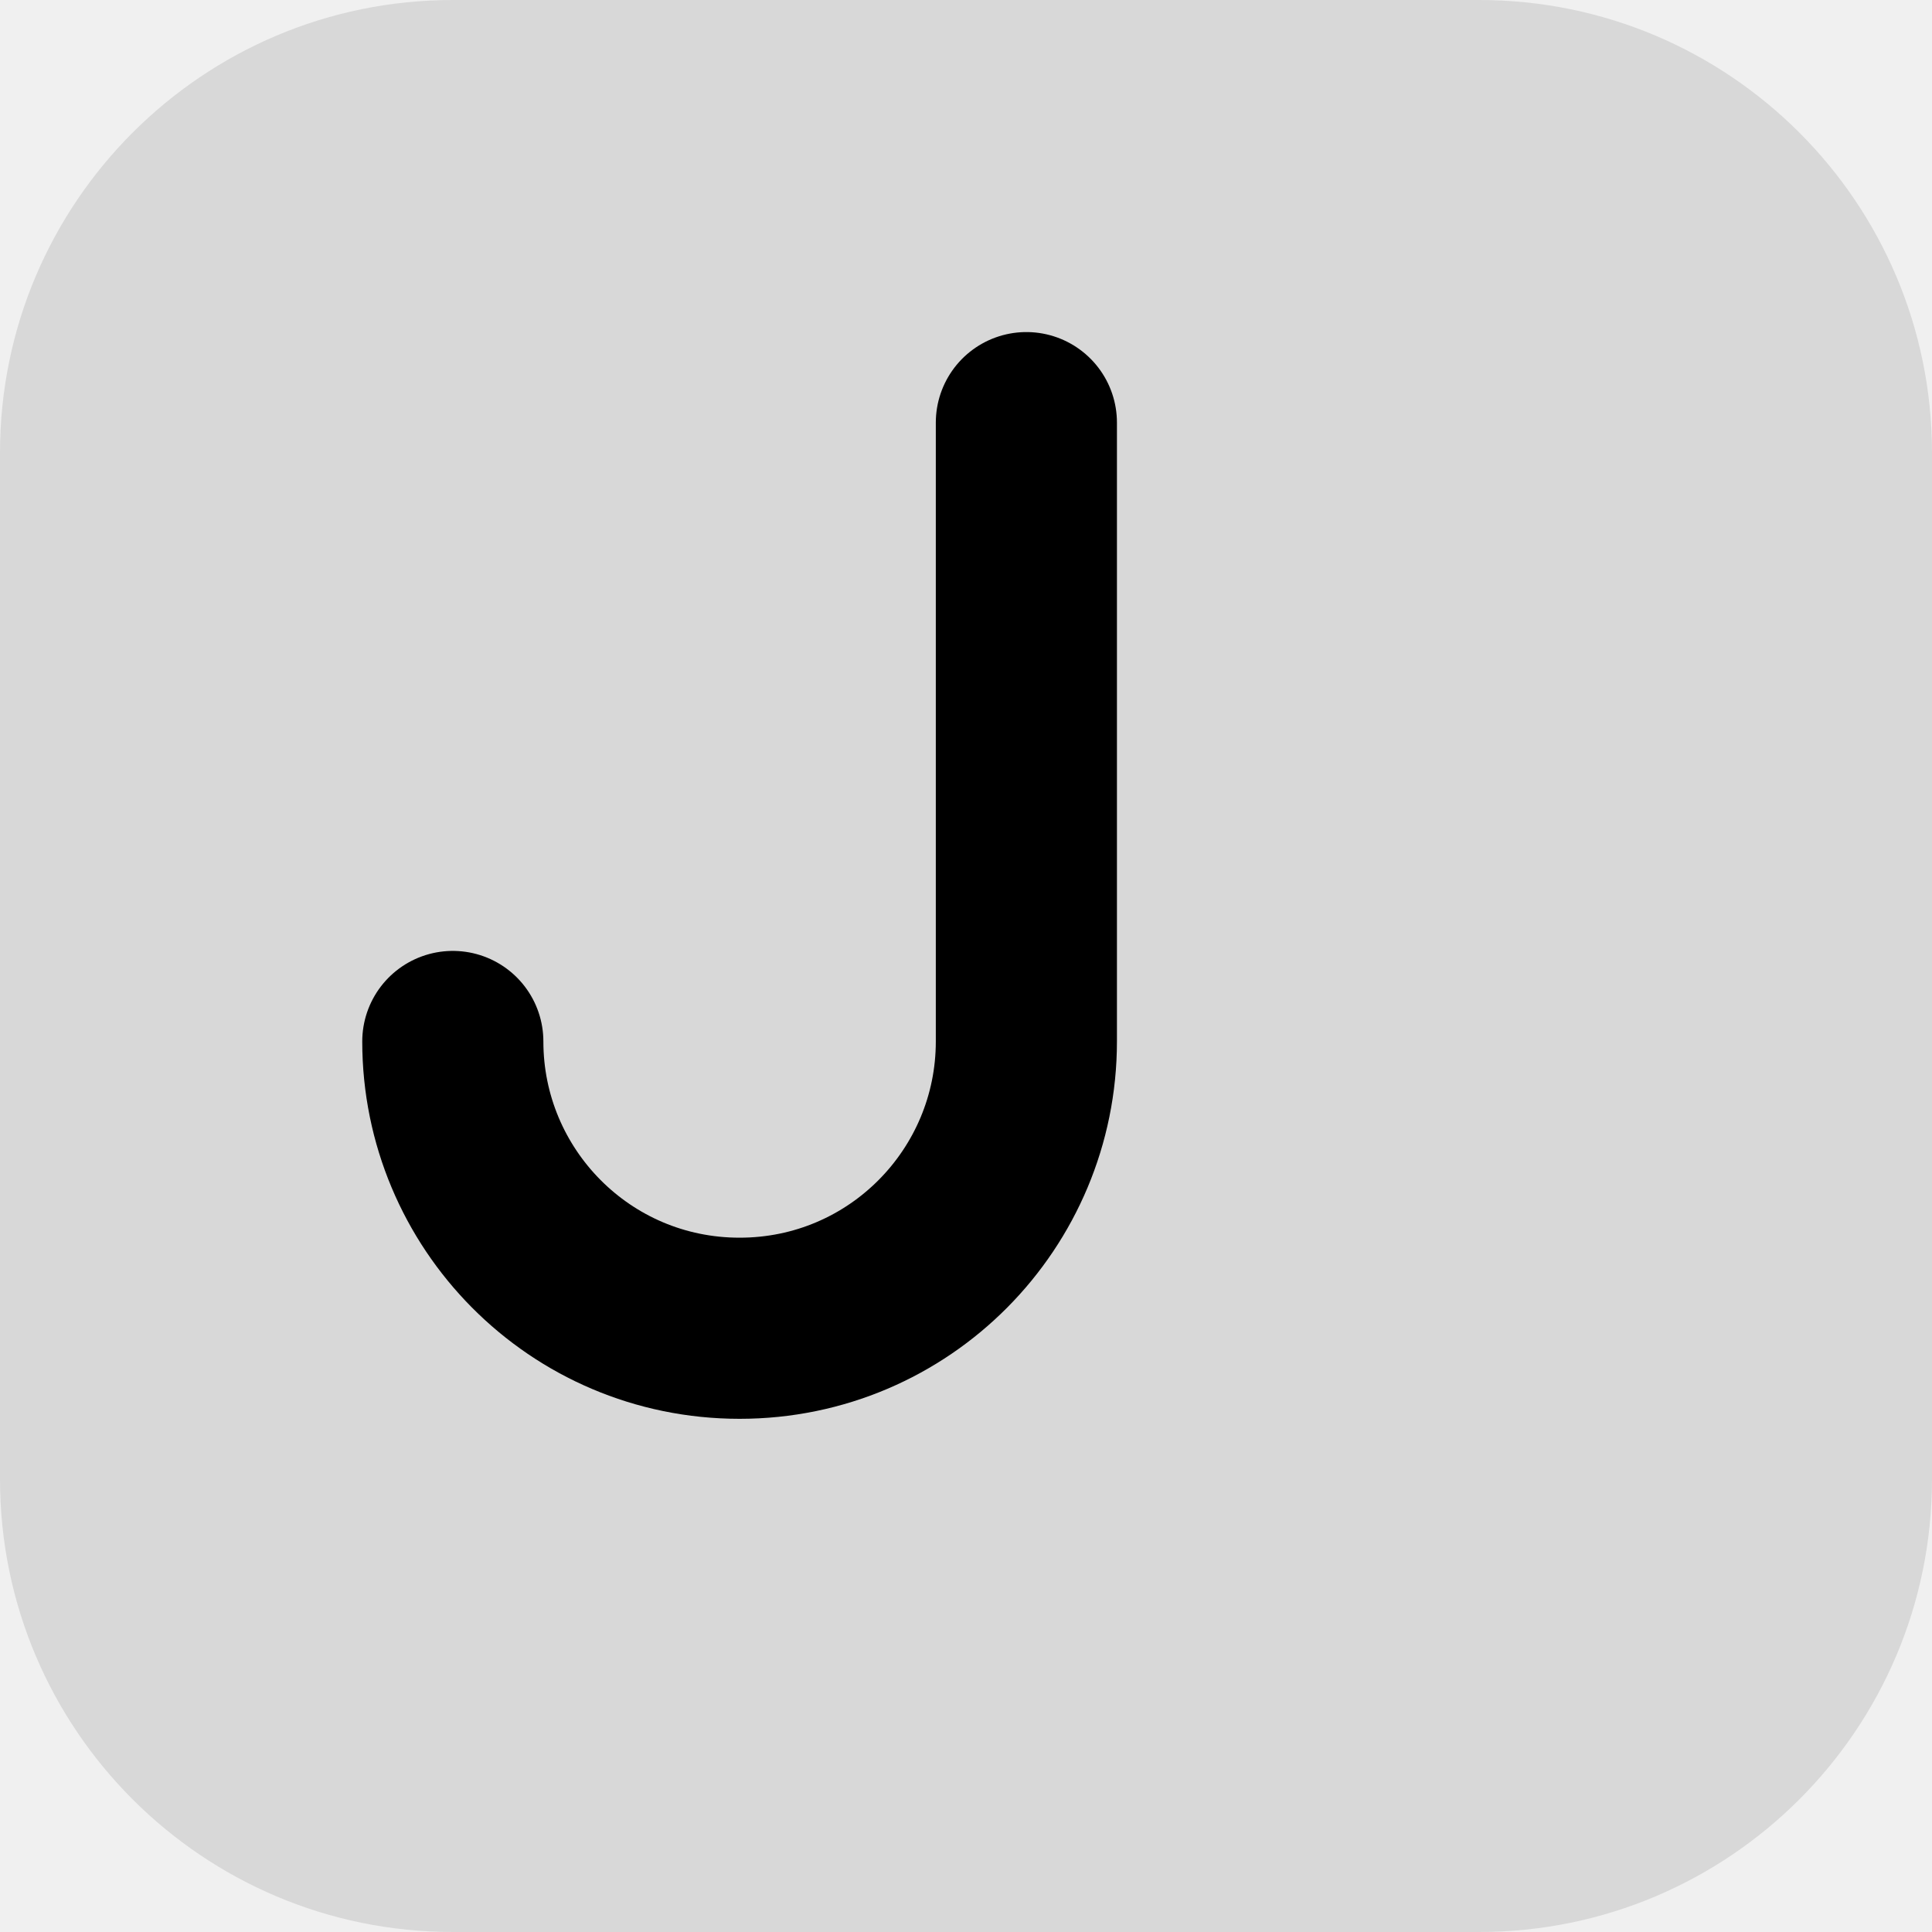
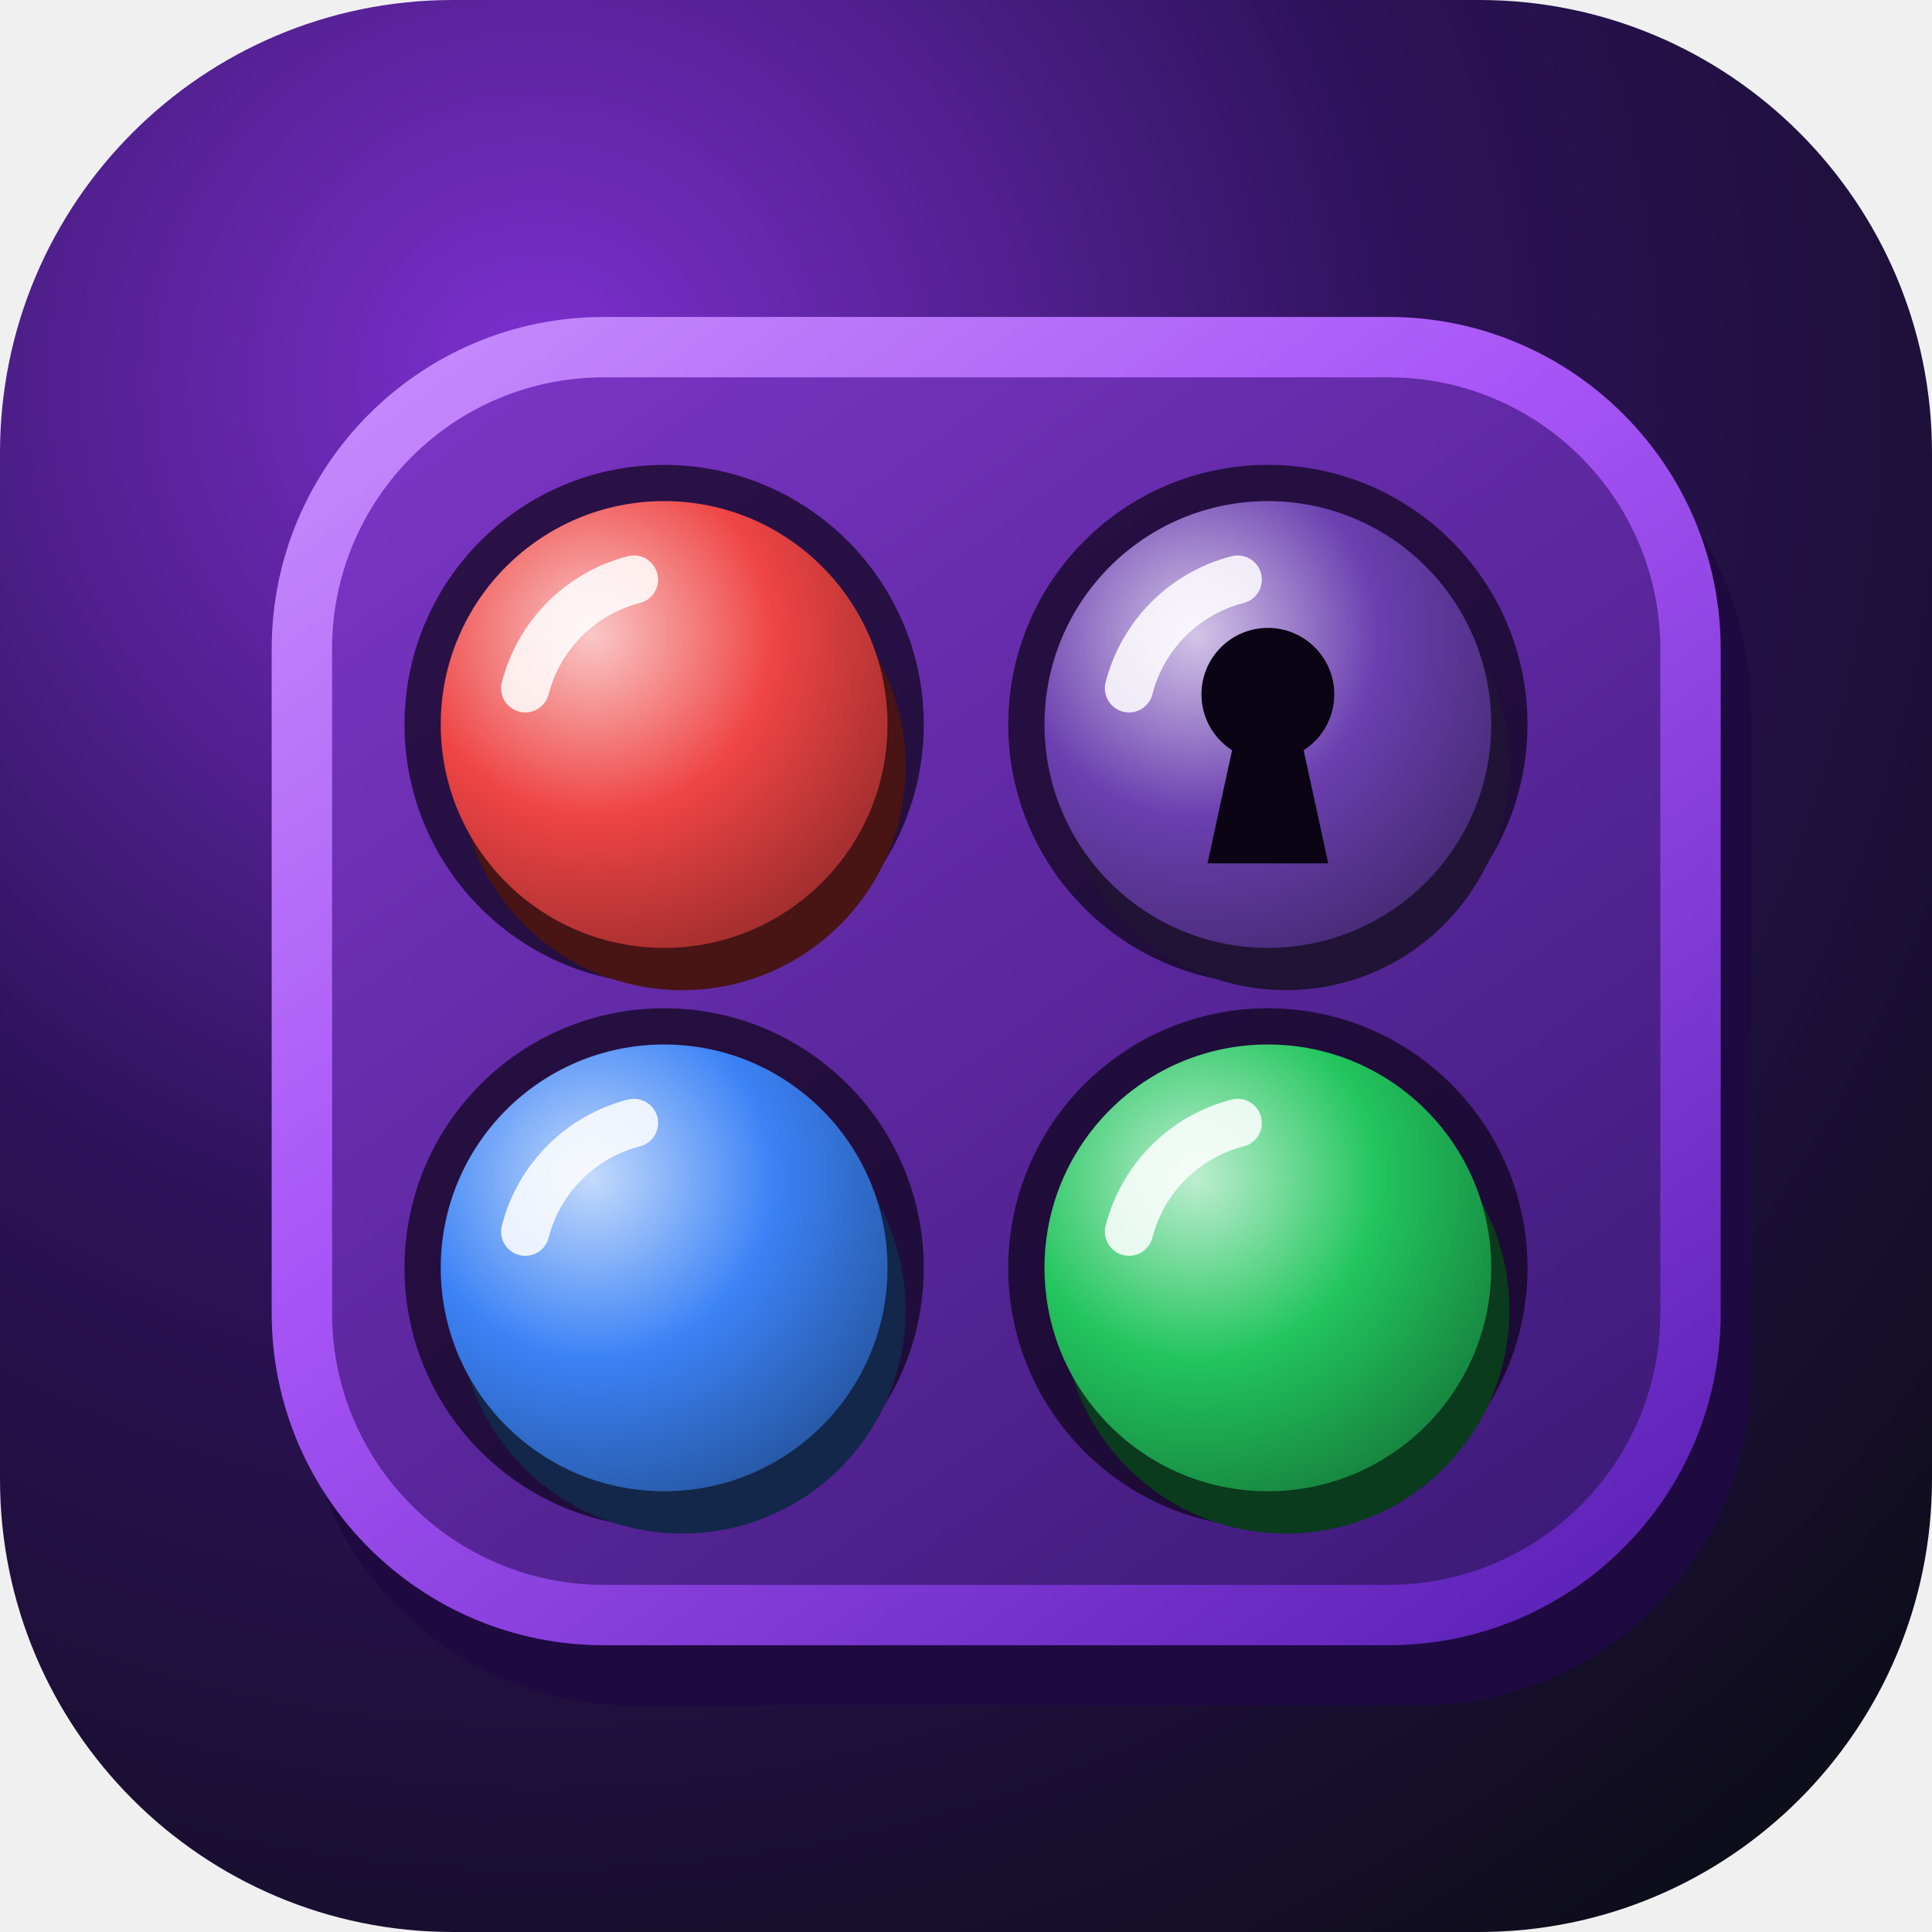
- <svg xmlns="http://www.w3.org/2000/svg" viewBox="0 0 64 64" width="28" height="28" aria-hidden="true">
-   <rect width="64" height="64" rx="15" fill="currentColor" opacity=".1" />
-   <path d="M34 14v20.5c0 5.2-4.2 9.5-9.5 9.5S15 39.7 15 34.5" fill="none" stroke="currentColor" stroke-width="6" stroke-linecap="round" />
+ <svg xmlns="http://www.w3.org/2000/svg" viewBox="0 0 64 64" width="32" height="32" aria-hidden="true">
+   <defs>
+     <radialGradient id="ground" cx="0.28" cy="0.2" r="1">
+       <stop offset="0" stop-color="#7e30d1" />
+       <stop offset="0.45" stop-color="#2d1259" />
+       <stop offset="1" stop-color="#0c0d17" />
+     </radialGradient>
+     <linearGradient id="tray" x1="0.1" y1="0" x2="0.9" y2="1">
+       <stop offset="0" stop-color="#c58cfb" />
+       <stop offset="0.4" stop-color="#a855f7" />
+       <stop offset="1" stop-color="#5b21b6" />
+     </linearGradient>
+     <linearGradient id="trayf" x1="0.1" y1="0" x2="0.9" y2="1">
+       <stop offset="0" stop-color="#7a35c4" />
+       <stop offset="1" stop-color="#3d1a78" />
+     </linearGradient>
+     <radialGradient id="r" cx="0.34" cy="0.3" r="0.9">
+       <stop offset="0" stop-color="#fac7c7" />
+       <stop offset="0.45" stop-color="#ef4444" />
+       <stop offset="1" stop-color="#832525" />
+     </radialGradient>
+     <radialGradient id="a" cx="0.34" cy="0.3" r="0.9">
+       <stop offset="0" stop-color="#d3c5e7" />
+       <stop offset="0.45" stop-color="#6b3fb0" />
+       <stop offset="1" stop-color="#3b2361" />
+     </radialGradient>
+     <radialGradient id="b" cx="0.34" cy="0.3" r="0.9">
+       <stop offset="0" stop-color="#c4dafc" />
+       <stop offset="0.45" stop-color="#3b82f6" />
+       <stop offset="1" stop-color="#204887" />
+     </radialGradient>
+     <radialGradient id="g" cx="0.34" cy="0.3" r="0.9">
+       <stop offset="0" stop-color="#bdeecf" />
+       <stop offset="0.45" stop-color="#22c55e" />
+       <stop offset="1" stop-color="#136c34" />
+     </radialGradient>
+   </defs>
+   <rect width="64" height="64" rx="15" fill="url(#ground)" />
+   <rect x="9" y="10.5" width="48" height="44" rx="11" fill="#1e0a40" transform="translate(1 2)" />
+   <rect x="9" y="10.5" width="48" height="44" rx="11" fill="url(#tray)" />
+   <rect x="11" y="12.5" width="44" height="40" rx="9" fill="url(#trayf)" />
+   <circle cx="22" cy="24" r="8.6" fill="#0a0414" fill-opacity="0.7" />
+   <circle cx="22.6" cy="25.4" r="7.4" fill="#481414" />
+   <circle cx="22" cy="24" r="7.4" fill="url(#r)" />
+   <path d="M17.4 22.8A5 5 0 0 1 21 19.2" fill="none" stroke="#fff" stroke-opacity="0.85" stroke-width="1.6" stroke-linecap="round" />
+   <circle cx="42" cy="24" r="8.6" fill="#0a0414" fill-opacity="0.7" />
+   <circle cx="42.6" cy="25.4" r="7.4" fill="#201335" />
+   <circle cx="42" cy="24" r="7.4" fill="url(#a)" />
+   <path d="M37.4 22.8A5 5 0 0 1 41 19.2" fill="none" stroke="#fff" stroke-opacity="0.85" stroke-width="1.6" stroke-linecap="round" />
+   <circle cx="42" cy="23" r="2.2" fill="#0a0414" />
+   <path d="M41 24h2l1 4.6h-4z" fill="#0a0414" />
+   <circle cx="22" cy="42" r="8.6" fill="#0a0414" fill-opacity="0.7" />
+   <circle cx="22.6" cy="43.4" r="7.4" fill="#12274a" />
+   <circle cx="22" cy="42" r="7.4" fill="url(#b)" />
+   <path d="M17.4 40.8A5 5 0 0 1 21 37.2" fill="none" stroke="#fff" stroke-opacity="0.85" stroke-width="1.6" stroke-linecap="round" />
+   <circle cx="42" cy="42" r="8.6" fill="#0a0414" fill-opacity="0.7" />
+   <circle cx="42.6" cy="43.4" r="7.4" fill="#0a3b1c" />
+   <circle cx="42" cy="42" r="7.4" fill="url(#g)" />
+   <path d="M37.4 40.8A5 5 0 0 1 41 37.2" fill="none" stroke="#fff" stroke-opacity="0.85" stroke-width="1.6" stroke-linecap="round" />
</svg>
